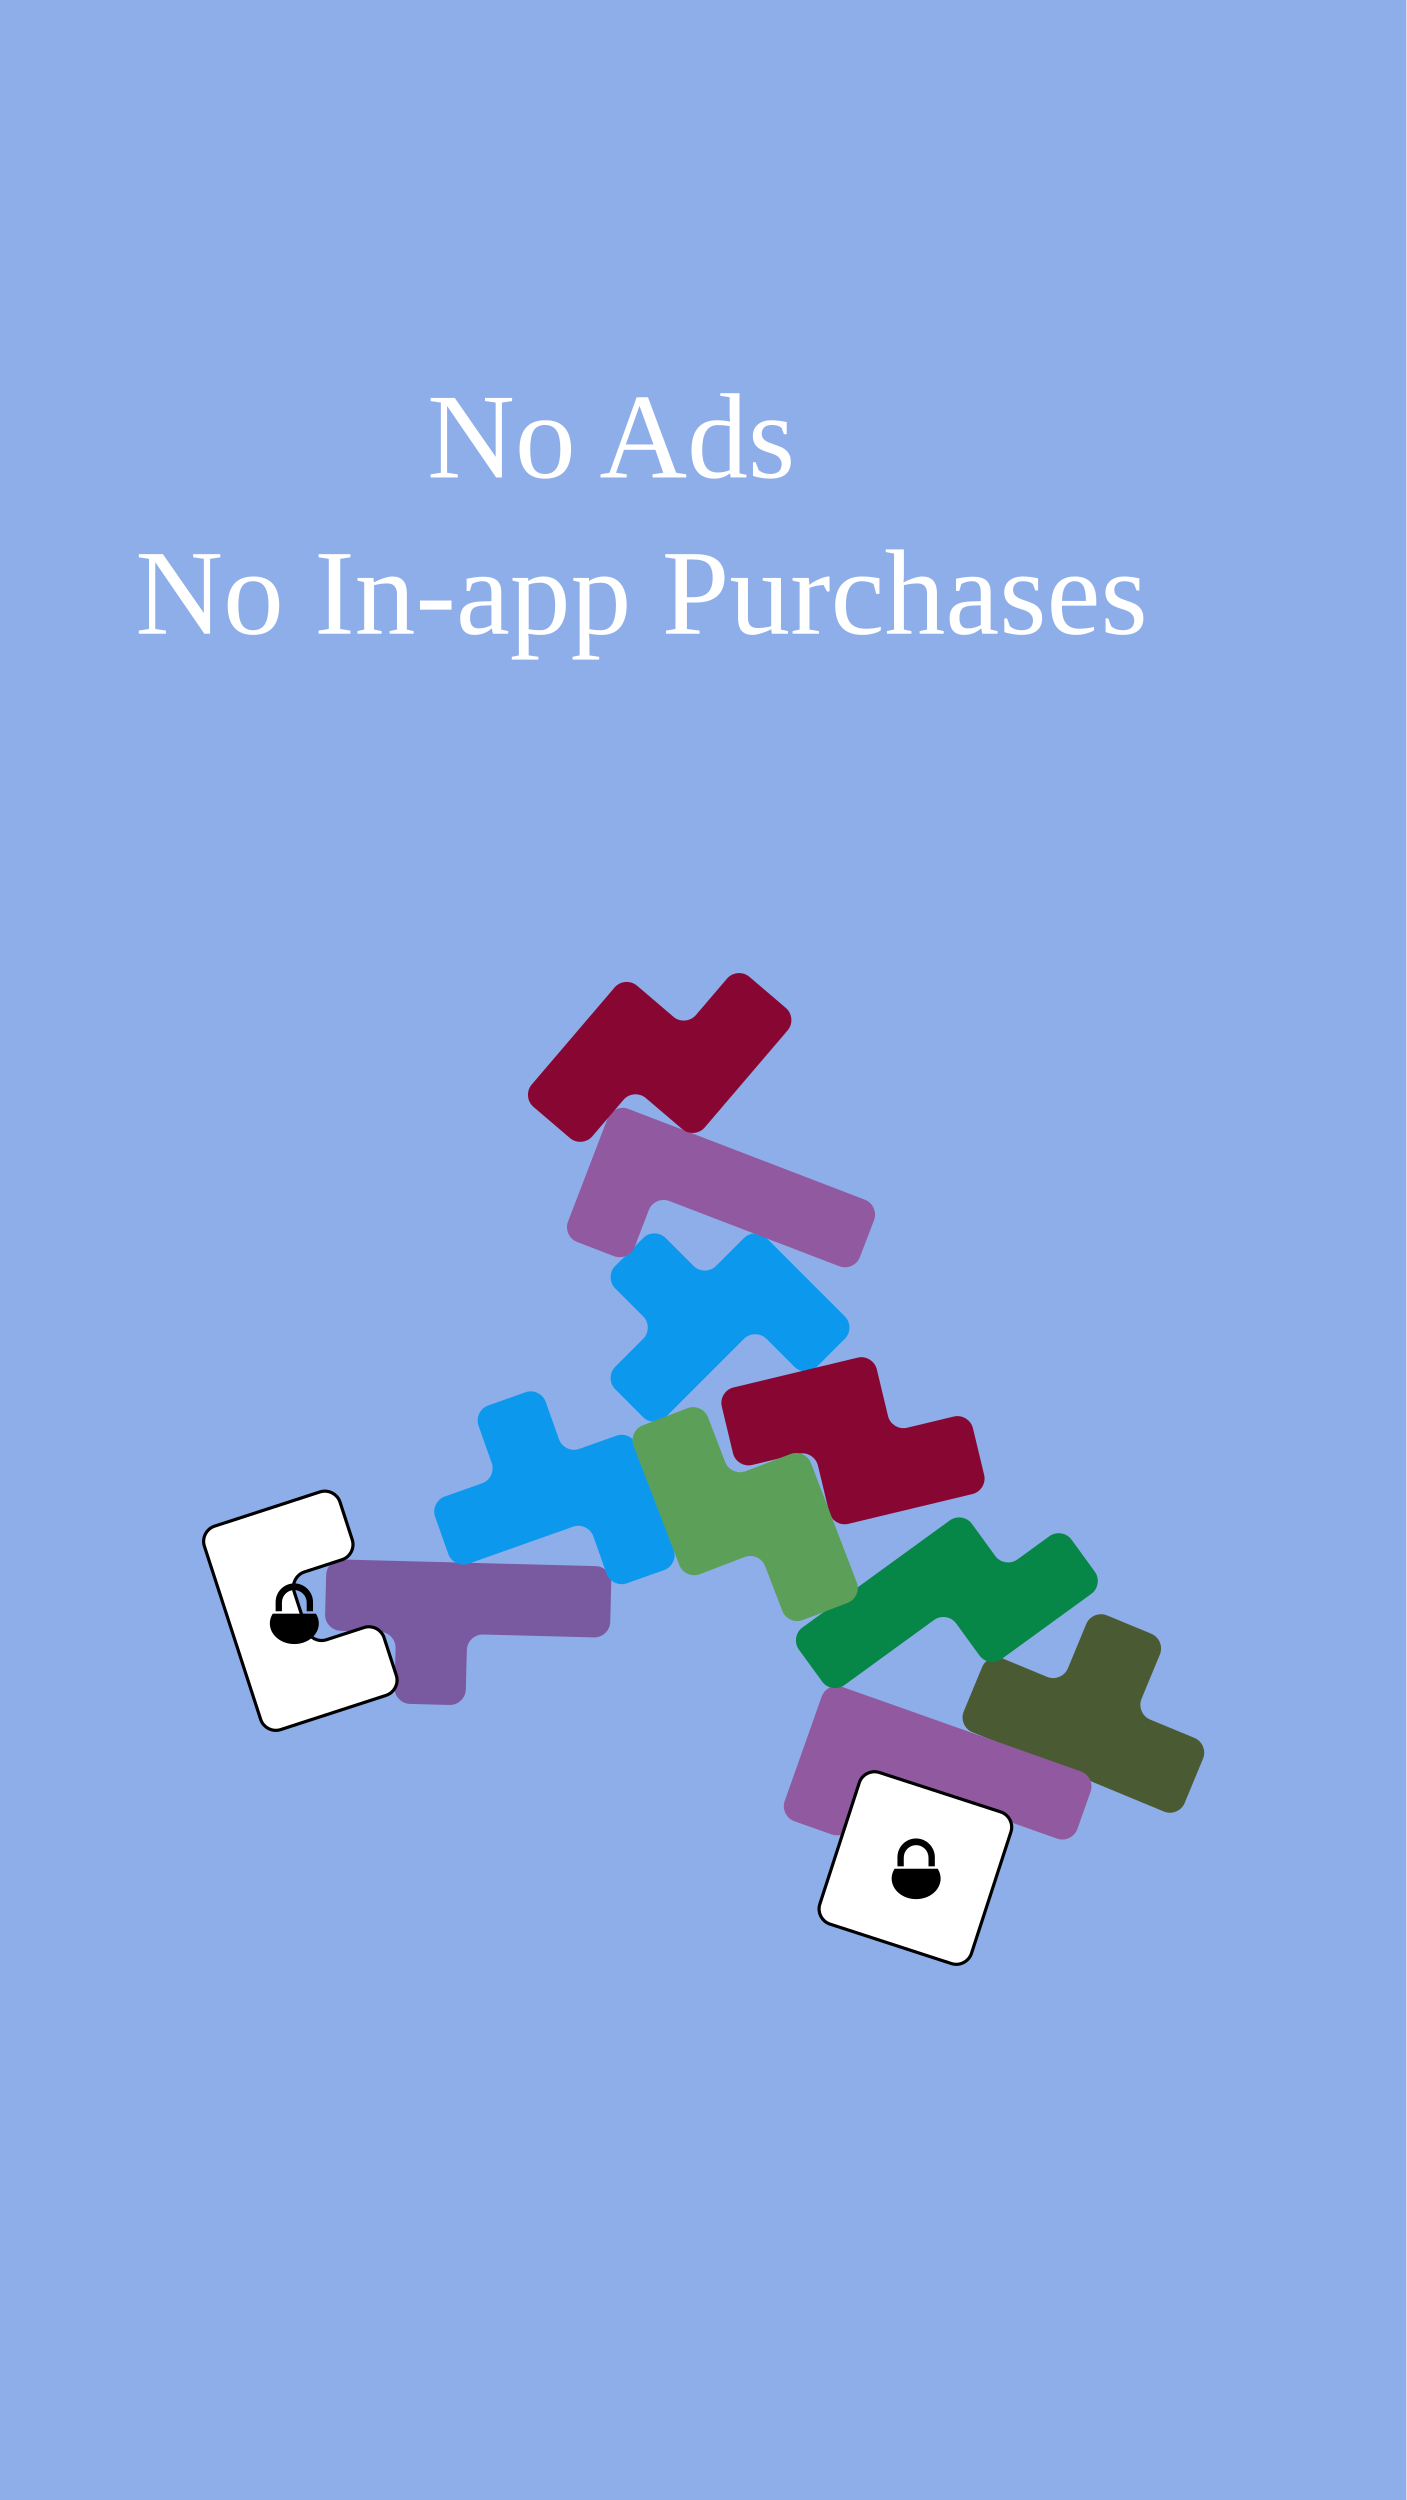
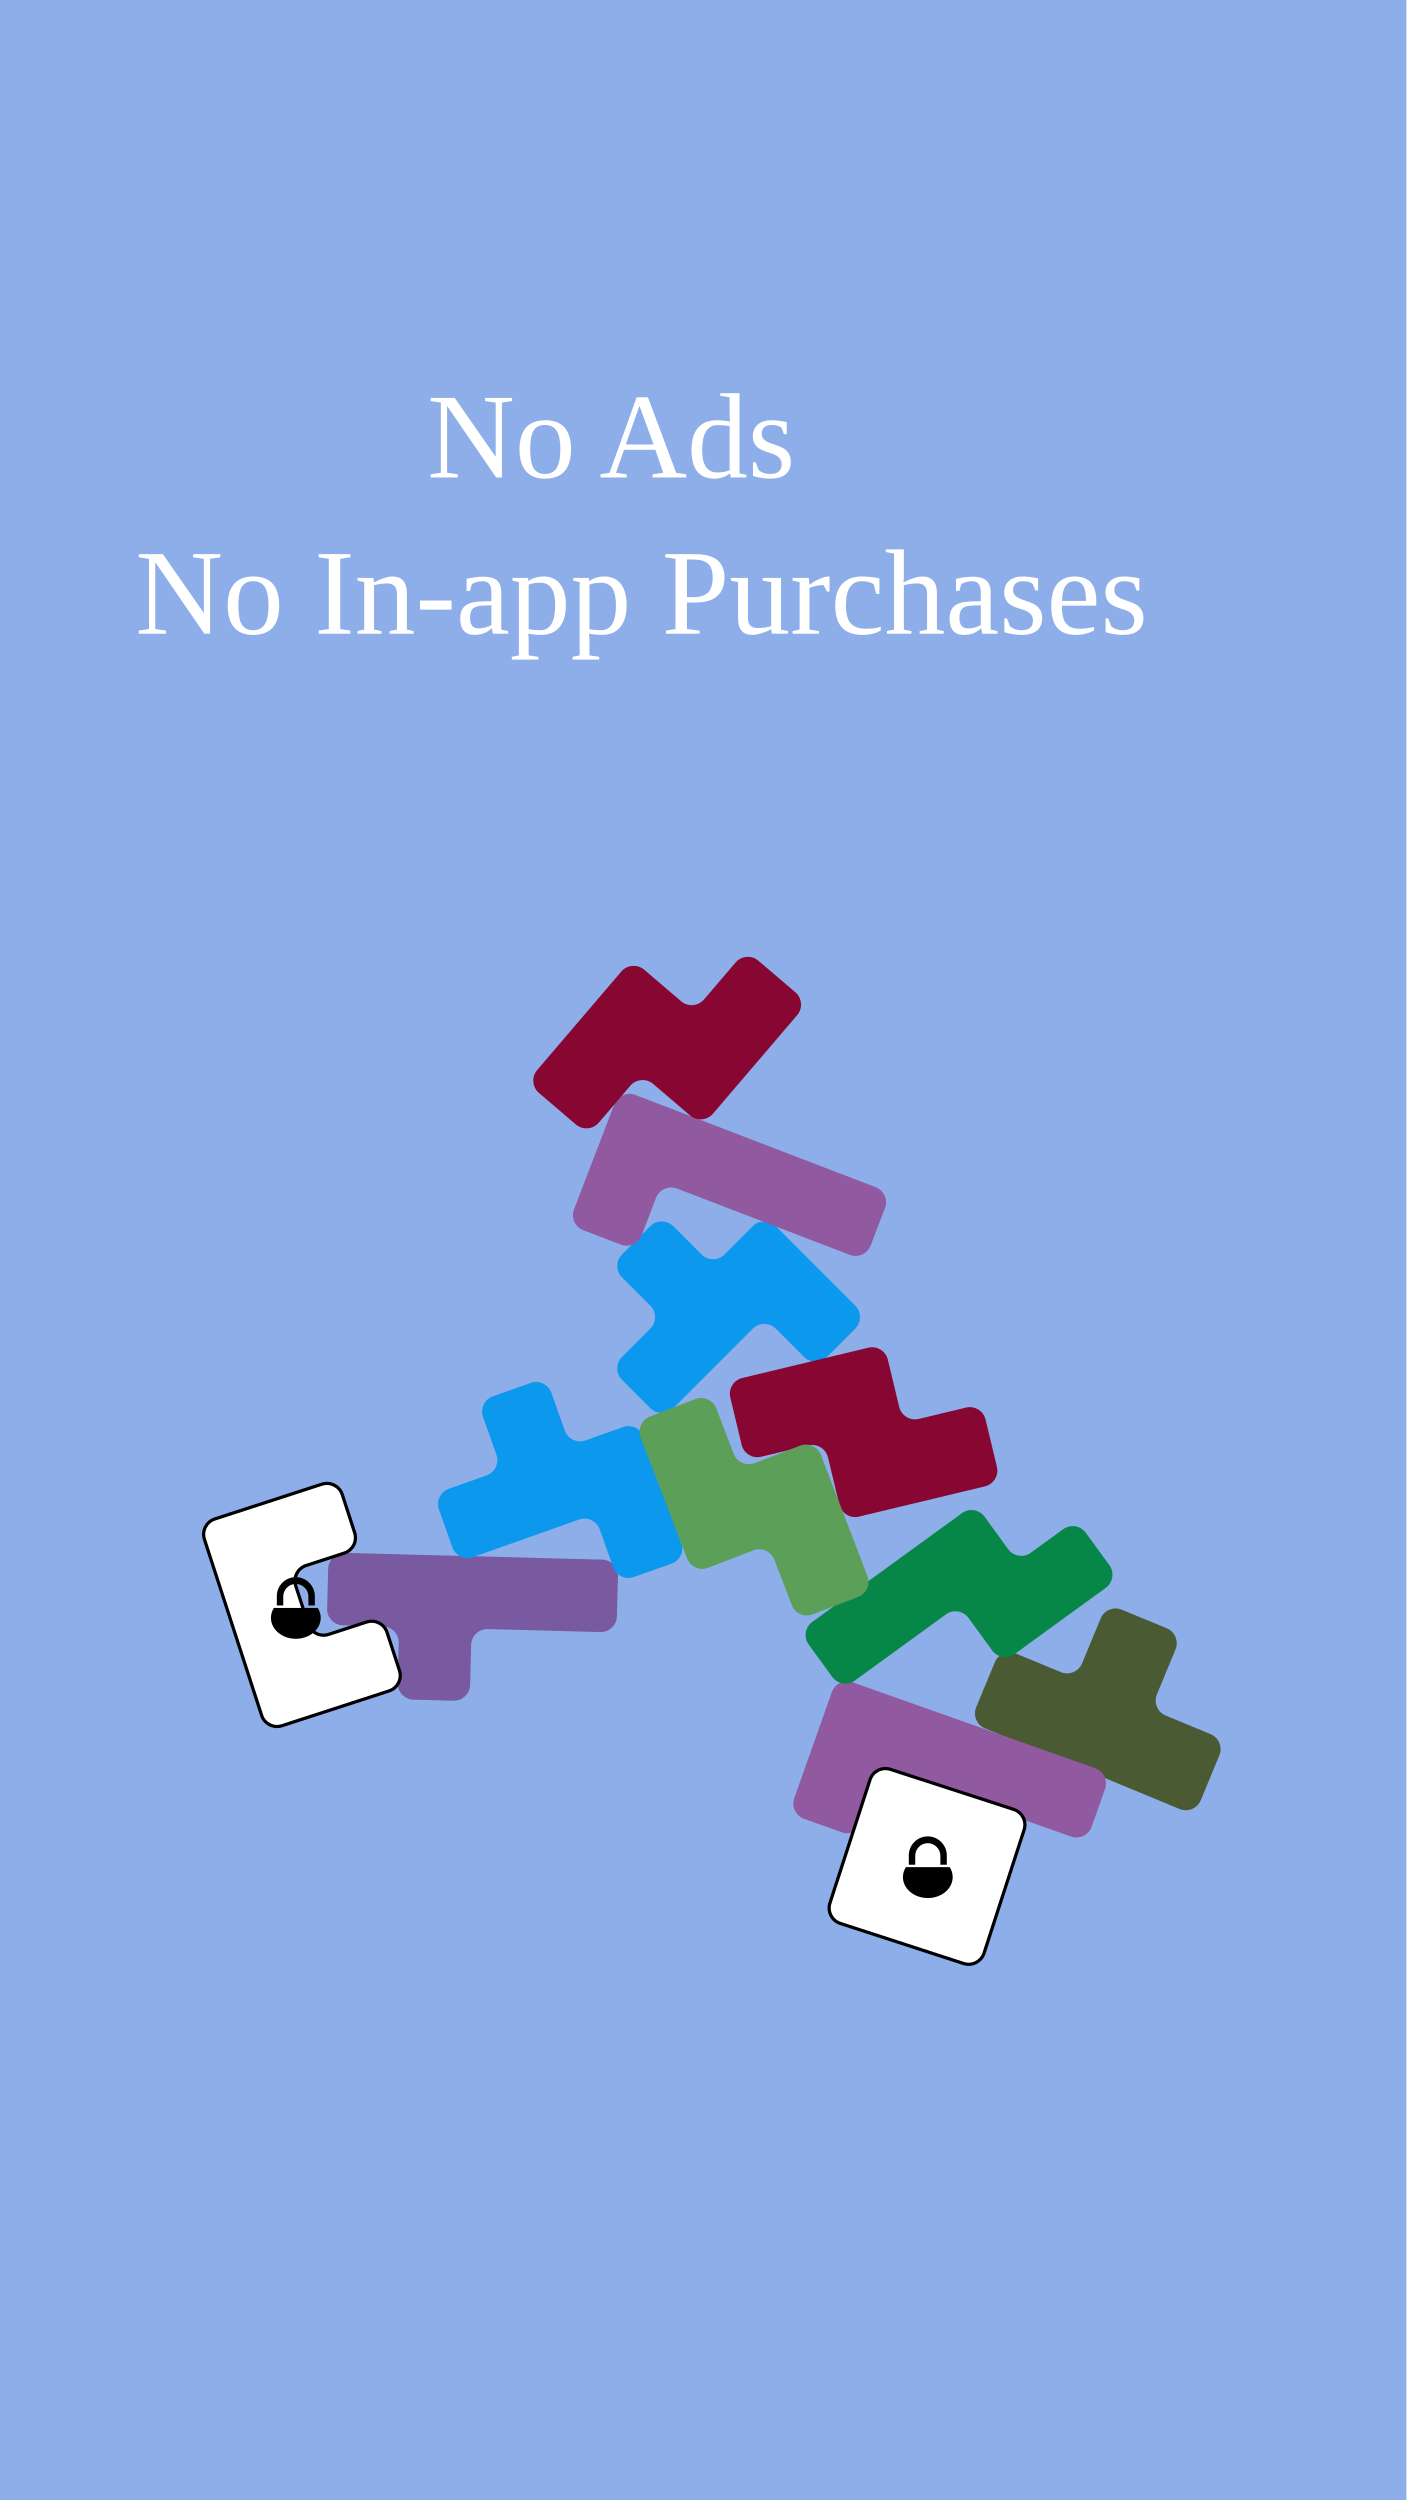
<svg xmlns="http://www.w3.org/2000/svg" viewbox="0 0 1024 1024" width="1080" height="1920" version="1.1" id="svg60">
  <defs id="defs64" />
  <g transform="matrix(1,0,0,-1,512,512)" id="g58">
    <g transform="matrix(-0.3429714,-1.850513,1.850513,-0.3429714,8.799988,213.3145)" id="g4" />
    <rect style="fill:#8eaee9;fill-opacity:1;stroke:#040404;stroke-width:0;stroke-linecap:round;stroke-linejoin:round;stroke-dasharray:none" id="rect470" width="1080" height="1920" x="-512" y="-512" transform="scale(1,-1)" />
-     <g transform="matrix(2.448978,0,0,2.448978,-53.83319,-481.8325)" id="g5955">
+     <g transform="matrix(2.488974,0,0,2.488974,-48.8845,-473.4053)" id="g5955">
      <g transform="rotate(-44.99997,9.670362,-48.46889)" id="g5901">
        <path fill="#0c99ed" d="m -28.541,6.708 h 12.361 a 5,5 0 0 1 5,5 v 12.361 a 5,5 0 0 0 5,5 h 34.721 a 5,5 0 0 0 5,-5 v -12.361 a 5,5 0 0 0 -5,-5 H 16.18 a 5,5 0 0 1 -5,-5 V -33.013 a 5,5 0 0 0 -5,-5 H -6.18 a 5,5 0 0 0 -5,5 v 12.361 a 5,5 0 0 1 -5,5 h -12.361 a 5,5 0 0 0 -5,5 V 1.708 a 5,5 0 0 0 5,5 z" id="path5899" />
      </g>
      <g transform="rotate(157.5,90.70818,-50.83965)" id="g5905">
        <path fill="#4a5b33" d="m -32.5,18.75 h 65 a 5,5 0 0 0 5,-5 v -15 a 5,5 0 0 0 -5,-5 h -15 a 5,5 0 0 1 -5,-5 v -15 a 5,5 0 0 0 -5,-5 h -15 a 5,5 0 0 0 -5,5 v 15 a 5,5 0 0 1 -5,5 h -15 a 5,5 0 0 0 -5,5 v 15 a 5,5 0 0 0 5,5 z" id="path5903" />
      </g>
      <g transform="rotate(159,14.65585,19.06749)" id="g5909">
        <path fill="#91599f" d="m -46.43,6.708 h 57.082 a 5,5 0 0 1 5,5 v 12.361 a 5,5 0 0 0 5,5 h 12.361 a 5,5 0 0 0 5,-5 v -34.721 a 5,5 0 0 0 -5,-5 H -46.43 a 5,5 0 0 0 -5,5 V 1.708 a 5,5 0 0 0 5,5 z" id="path5907" />
      </g>
      <g transform="rotate(49.5,-70.58099,58.56439)" id="g5913">
        <path fill="#870732" d="m -32.5,25 h 40 a 5,5 0 0 0 5,-5 V 5 a 5,5 0 0 1 5,-5 h 15 a 5,5 0 0 0 5,-5 v -15 a 5,5 0 0 0 -5,-5 h -40 a 5,5 0 0 0 -5,5 v 15 a 5,5 0 0 1 -5,5 h -15 a 5,5 0 0 0 -5,5 v 15 a 5,5 0 0 0 5,5 z" id="path5911" />
      </g>
      <g transform="rotate(160.5,64.2361,-65.6373)" id="g5917">
        <path fill="#91599f" d="m -46.43,6.708 h 57.082 a 5,5 0 0 1 5,5 v 12.361 a 5,5 0 0 0 5,5 h 12.361 a 5,5 0 0 0 5,-5 v -34.721 a 5,5 0 0 0 -5,-5 H -46.43 a 5,5 0 0 0 -5,5 V 1.708 a 5,5 0 0 0 5,5 z" id="path5915" />
      </g>
      <g transform="rotate(178.5,-20.65274,-50.21666)" id="g5921">
        <path fill="#79599f" d="m -41.957,6.708 h 34.721 a 5,5 0 0 1 5,5 v 12.361 a 5,5 0 0 0 5,5 h 12.361 a 5,5 0 0 0 5,-5 v -12.361 a 5,5 0 0 1 5,-5 h 12.361 a 5,5 0 0 0 5,-5 V -10.652 a 5,5 0 0 0 -5,-5 h -79.443 a 5,5 0 0 0 -5,5 V 1.708 a 5,5 0 0 0 5,5 z" id="path5919" />
      </g>
      <g transform="rotate(-144,39.55082,-66.01098)" id="g5925">
        <path fill="#078747" d="m -37.485,24.597 h 34.721 a 5,5 0 0 0 5,-5 V 7.236 a 5,5 0 0 1 5,-5 H 41.957 a 5,5 0 0 0 5,-5 V -15.125 a 5,5 0 0 0 -5,-5 h -57.082 a 5,5 0 0 0 -5,5 v 12.361 a 5,5 0 0 1 -5,5 h -12.361 a 5,5 0 0 0 -5,5 V 19.597 a 5,5 0 0 0 5,5 z" id="path5923" />
      </g>
      <g transform="rotate(-70.5,-50.93194,-22.49088)" id="g5929">
        <path fill="#0c99ed" d="m -28.541,6.708 h 12.361 a 5,5 0 0 1 5,5 v 12.361 a 5,5 0 0 0 5,5 h 34.721 a 5,5 0 0 0 5,-5 v -12.361 a 5,5 0 0 0 -5,-5 H 16.18 a 5,5 0 0 1 -5,-5 V -33.013 a 5,5 0 0 0 -5,-5 H -6.18 a 5,5 0 0 0 -5,5 v 12.361 a 5,5 0 0 1 -5,5 h -12.361 a 5,5 0 0 0 -5,5 V 1.708 a 5,5 0 0 0 5,5 z" id="path5927" />
      </g>
      <g transform="rotate(13.5,234.5428,316.6739)" id="g5933">
        <path fill="#870732" d="m -32.5,25 h 40 a 5,5 0 0 0 5,-5 V 5 a 5,5 0 0 1 5,-5 h 15 a 5,5 0 0 0 5,-5 v -15 a 5,5 0 0 0 -5,-5 h -40 a 5,5 0 0 0 -5,5 v 15 a 5,5 0 0 1 -5,5 h -15 a 5,5 0 0 0 -5,5 v 15 a 5,5 0 0 0 5,5 z" id="path5931" />
      </g>
      <g transform="rotate(111,47.01294,-18.49173)" id="g5937">
        <path fill="#5c9f59" d="m -32.5,0 h 15 a 5,5 0 0 1 5,5 v 15 a 5,5 0 0 0 5,5 h 40 a 5,5 0 0 0 5,-5 V 5 a 5,5 0 0 0 -5,-5 h -15 a 5,5 0 0 1 -5,-5 v -15 a 5,5 0 0 0 -5,-5 h -40 a 5,5 0 0 0 -5,5 v 15 a 5,5 0 0 0 5,5 z" id="path5935" />
      </g>
      <g transform="rotate(72,173.8629,-21.1967)" id="g5945">
        <path fill="#ffffff" stroke="#000000" d="m -20,25 h 40 a 5,5 0 0 0 5,-5 v -40 a 5,5 0 0 0 -5,-5 h -40 a 5,5 0 0 0 -5,5 v 40 a 5,5 0 0 0 5,5 z" id="path5939" />
        <g transform="matrix(0.01236068,-0.03804226,-0.03804226,-0.01236068,6.420395,12.60074)" id="g5943">
          <path fill="#000000" d="m 256,18.15 c -81.1,0 -146.6,65.51 -146.6,146.45 v 72.3 H 159 v -69.1 c 0,-53.7 43.4,-97.24 97,-97.24 53.5,0 97,44.84 97,97.24 v 69.1 h 49.6 V 164.6 C 402.6,85.66 336.9,18.15 256,18.15 Z M 86.9,255.6 C 72.3,278.4 64,304.7 64,332.4 c 0,88.3 85,161.5 192,161.5 107,0 192,-73.2 192,-161.5 0,-27.7 -8.3,-54 -22.9,-76.8 z" id="path5941" />
        </g>
      </g>
      <g transform="rotate(-72,-116.3371,15.39225)" id="g5953">
        <path fill="#ffffff" stroke="#000000" d="m -28.541,24.597 h 12.361 a 5,5 0 0 0 5,-5 V 7.236 a 5,5 0 0 1 5,-5 H 6.18 a 5,5 0 0 1 5,5 V 19.597 a 5,5 0 0 0 5,5 h 12.361 a 5,5 0 0 0 5,-5 v -34.721 a 5,5 0 0 0 -5,-5 h -57.082 a 5,5 0 0 0 -5,5 v 34.721 a 5,5 0 0 0 5,5 z" id="path5947" />
        <g transform="matrix(0.01236068,0.03804226,0.03804226,-0.01236068,-12.60074,-6.420395)" id="g5951">
          <path fill="#000000" d="m 256,18.15 c -81.1,0 -146.6,65.51 -146.6,146.45 v 72.3 H 159 v -69.1 c 0,-53.7 43.4,-97.24 97,-97.24 53.5,0 97,44.84 97,97.24 v 69.1 h 49.6 V 164.6 C 402.6,85.66 336.9,18.15 256,18.15 Z M 86.9,255.6 C 72.3,278.4 64,304.7 64,332.4 c 0,88.3 85,161.5 192,161.5 107,0 192,-73.2 192,-161.5 0,-27.7 -8.3,-54 -22.9,-76.8 z" id="path5949" />
        </g>
      </g>
    </g>
    <text xml:space="preserve" style="font-size:93.333px;text-align:center;text-anchor:middle;fill:#ffffff;stroke:#040404;stroke-width:0;stroke-linecap:round;stroke-linejoin:round" x="39.032" y="-145.293" id="text6476" transform="scale(1,-1)">
      <tspan id="tspan6474" x="39.032" y="-145.293">No Ads</tspan>
      <tspan x="39.032" y="-25.293" id="tspan6478">No In-app Purchases</tspan>
    </text>
  </g>
</svg>
